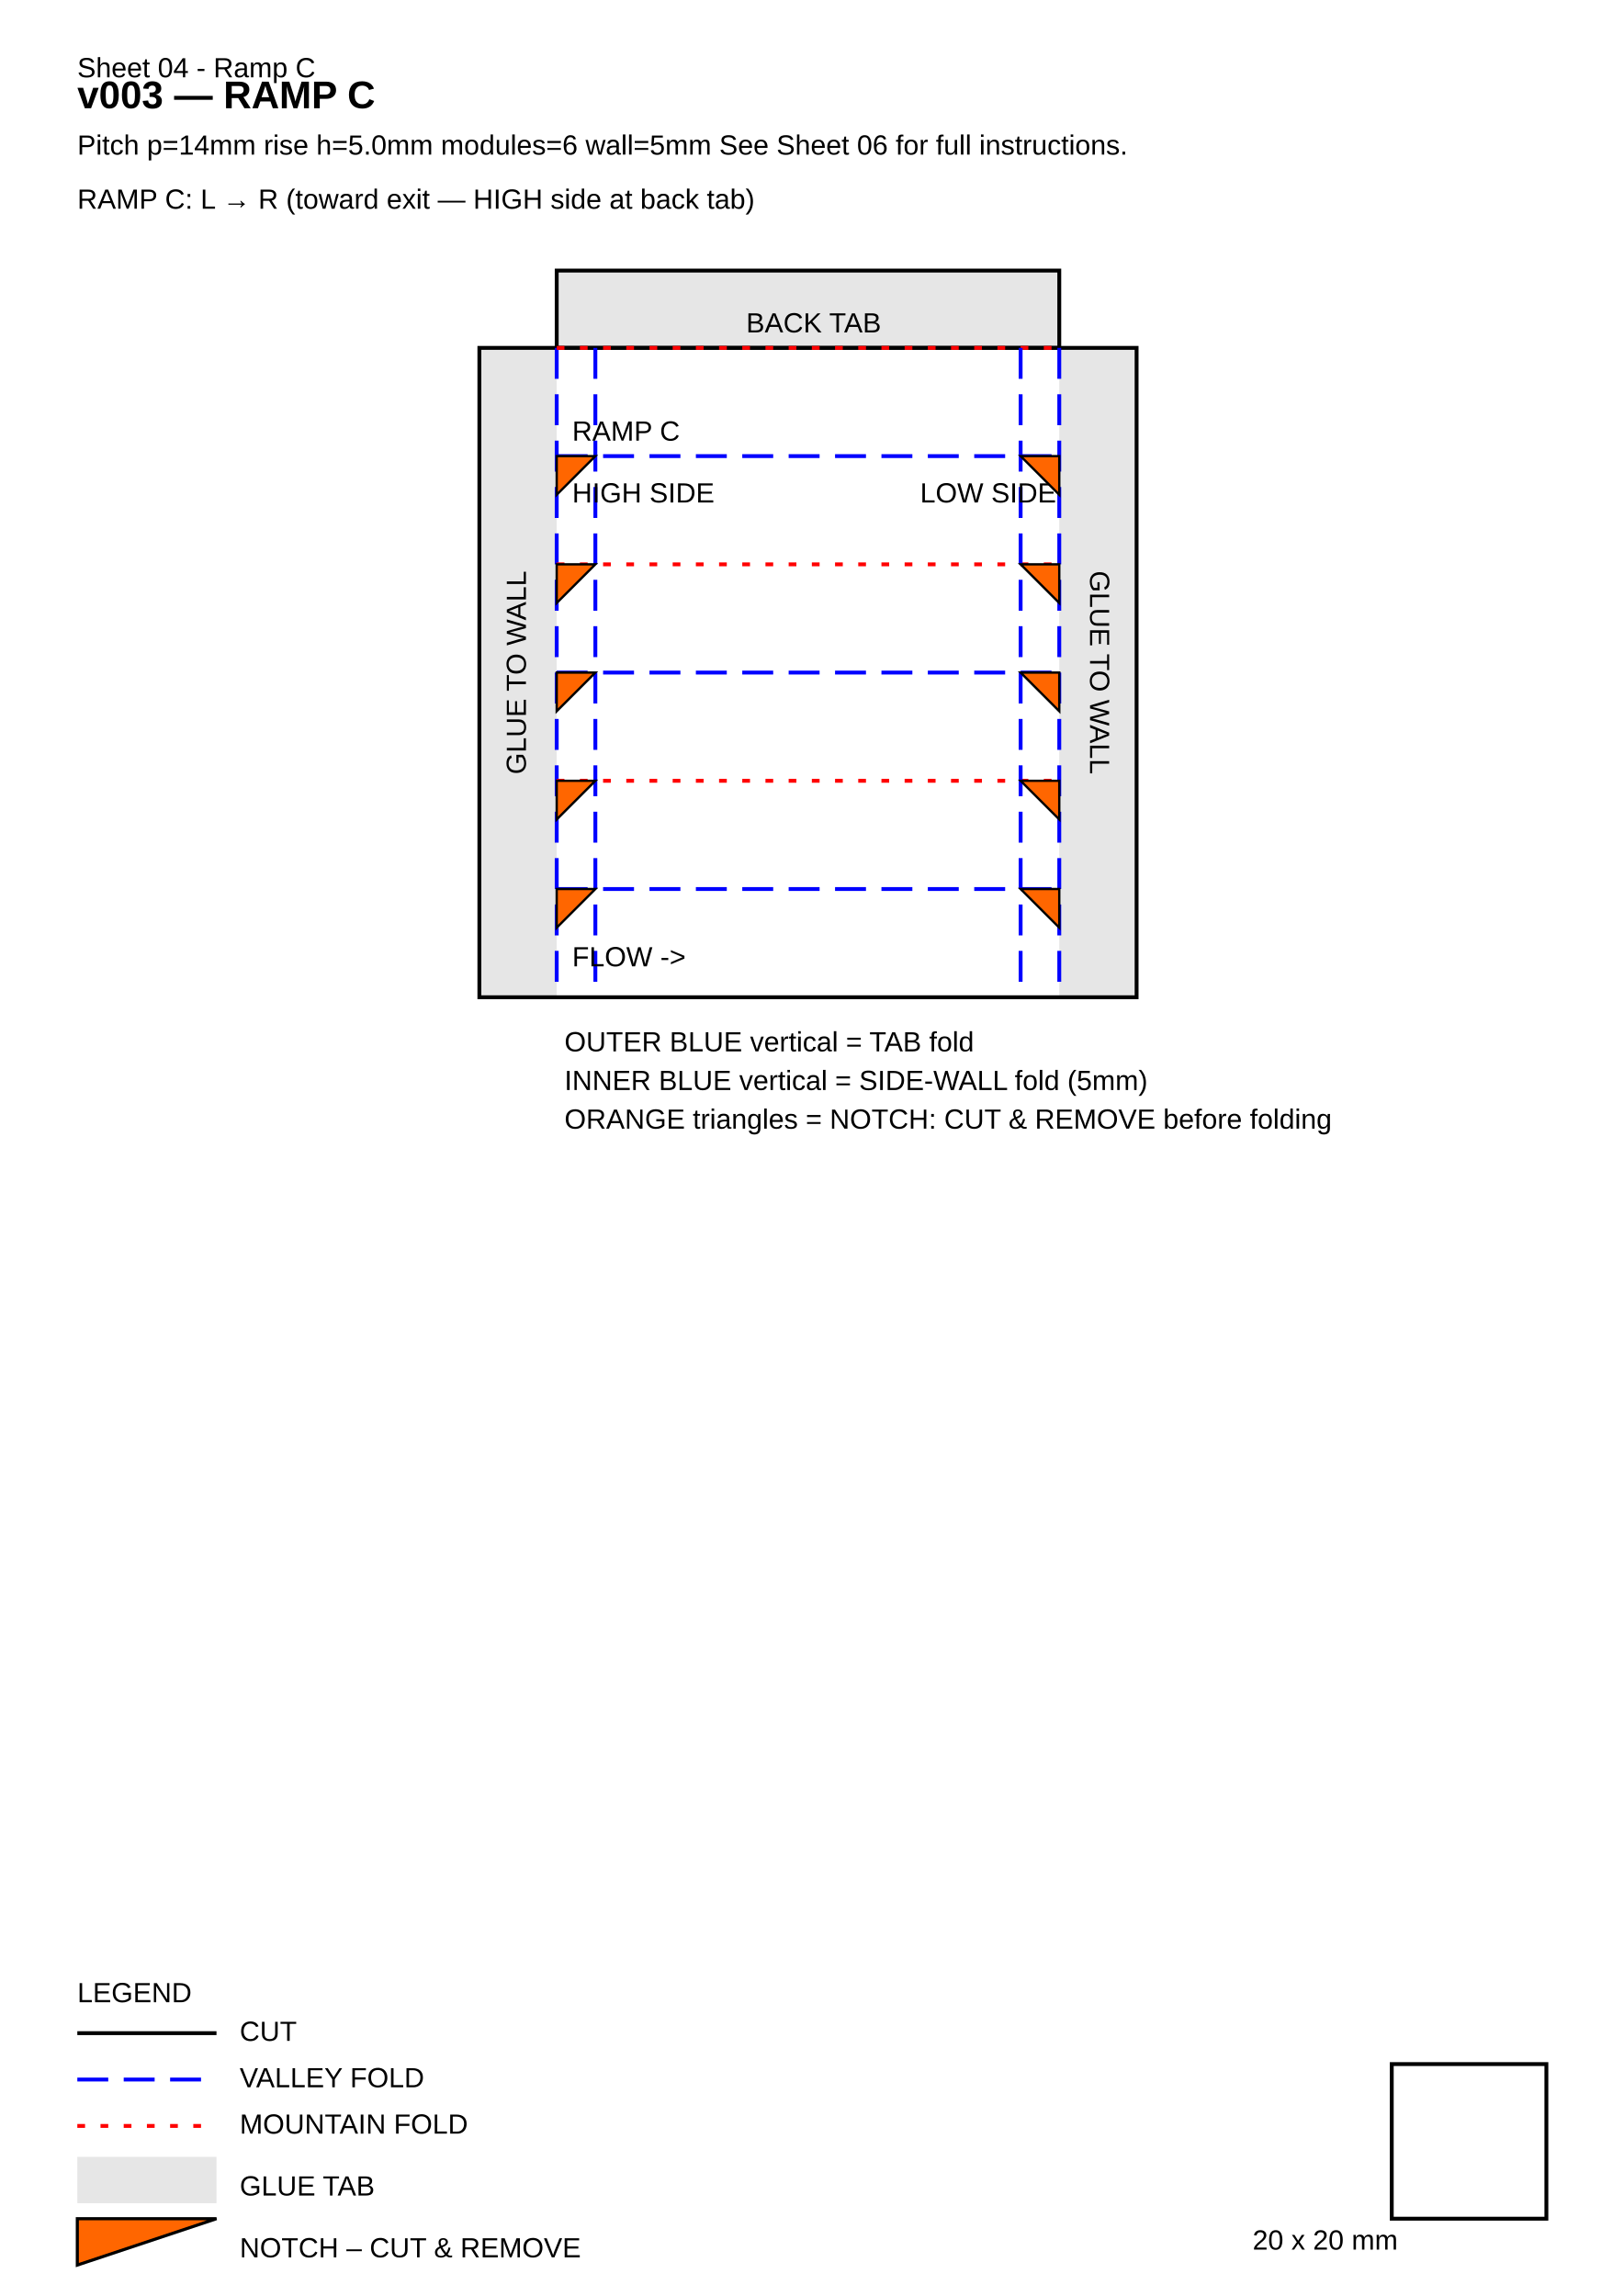
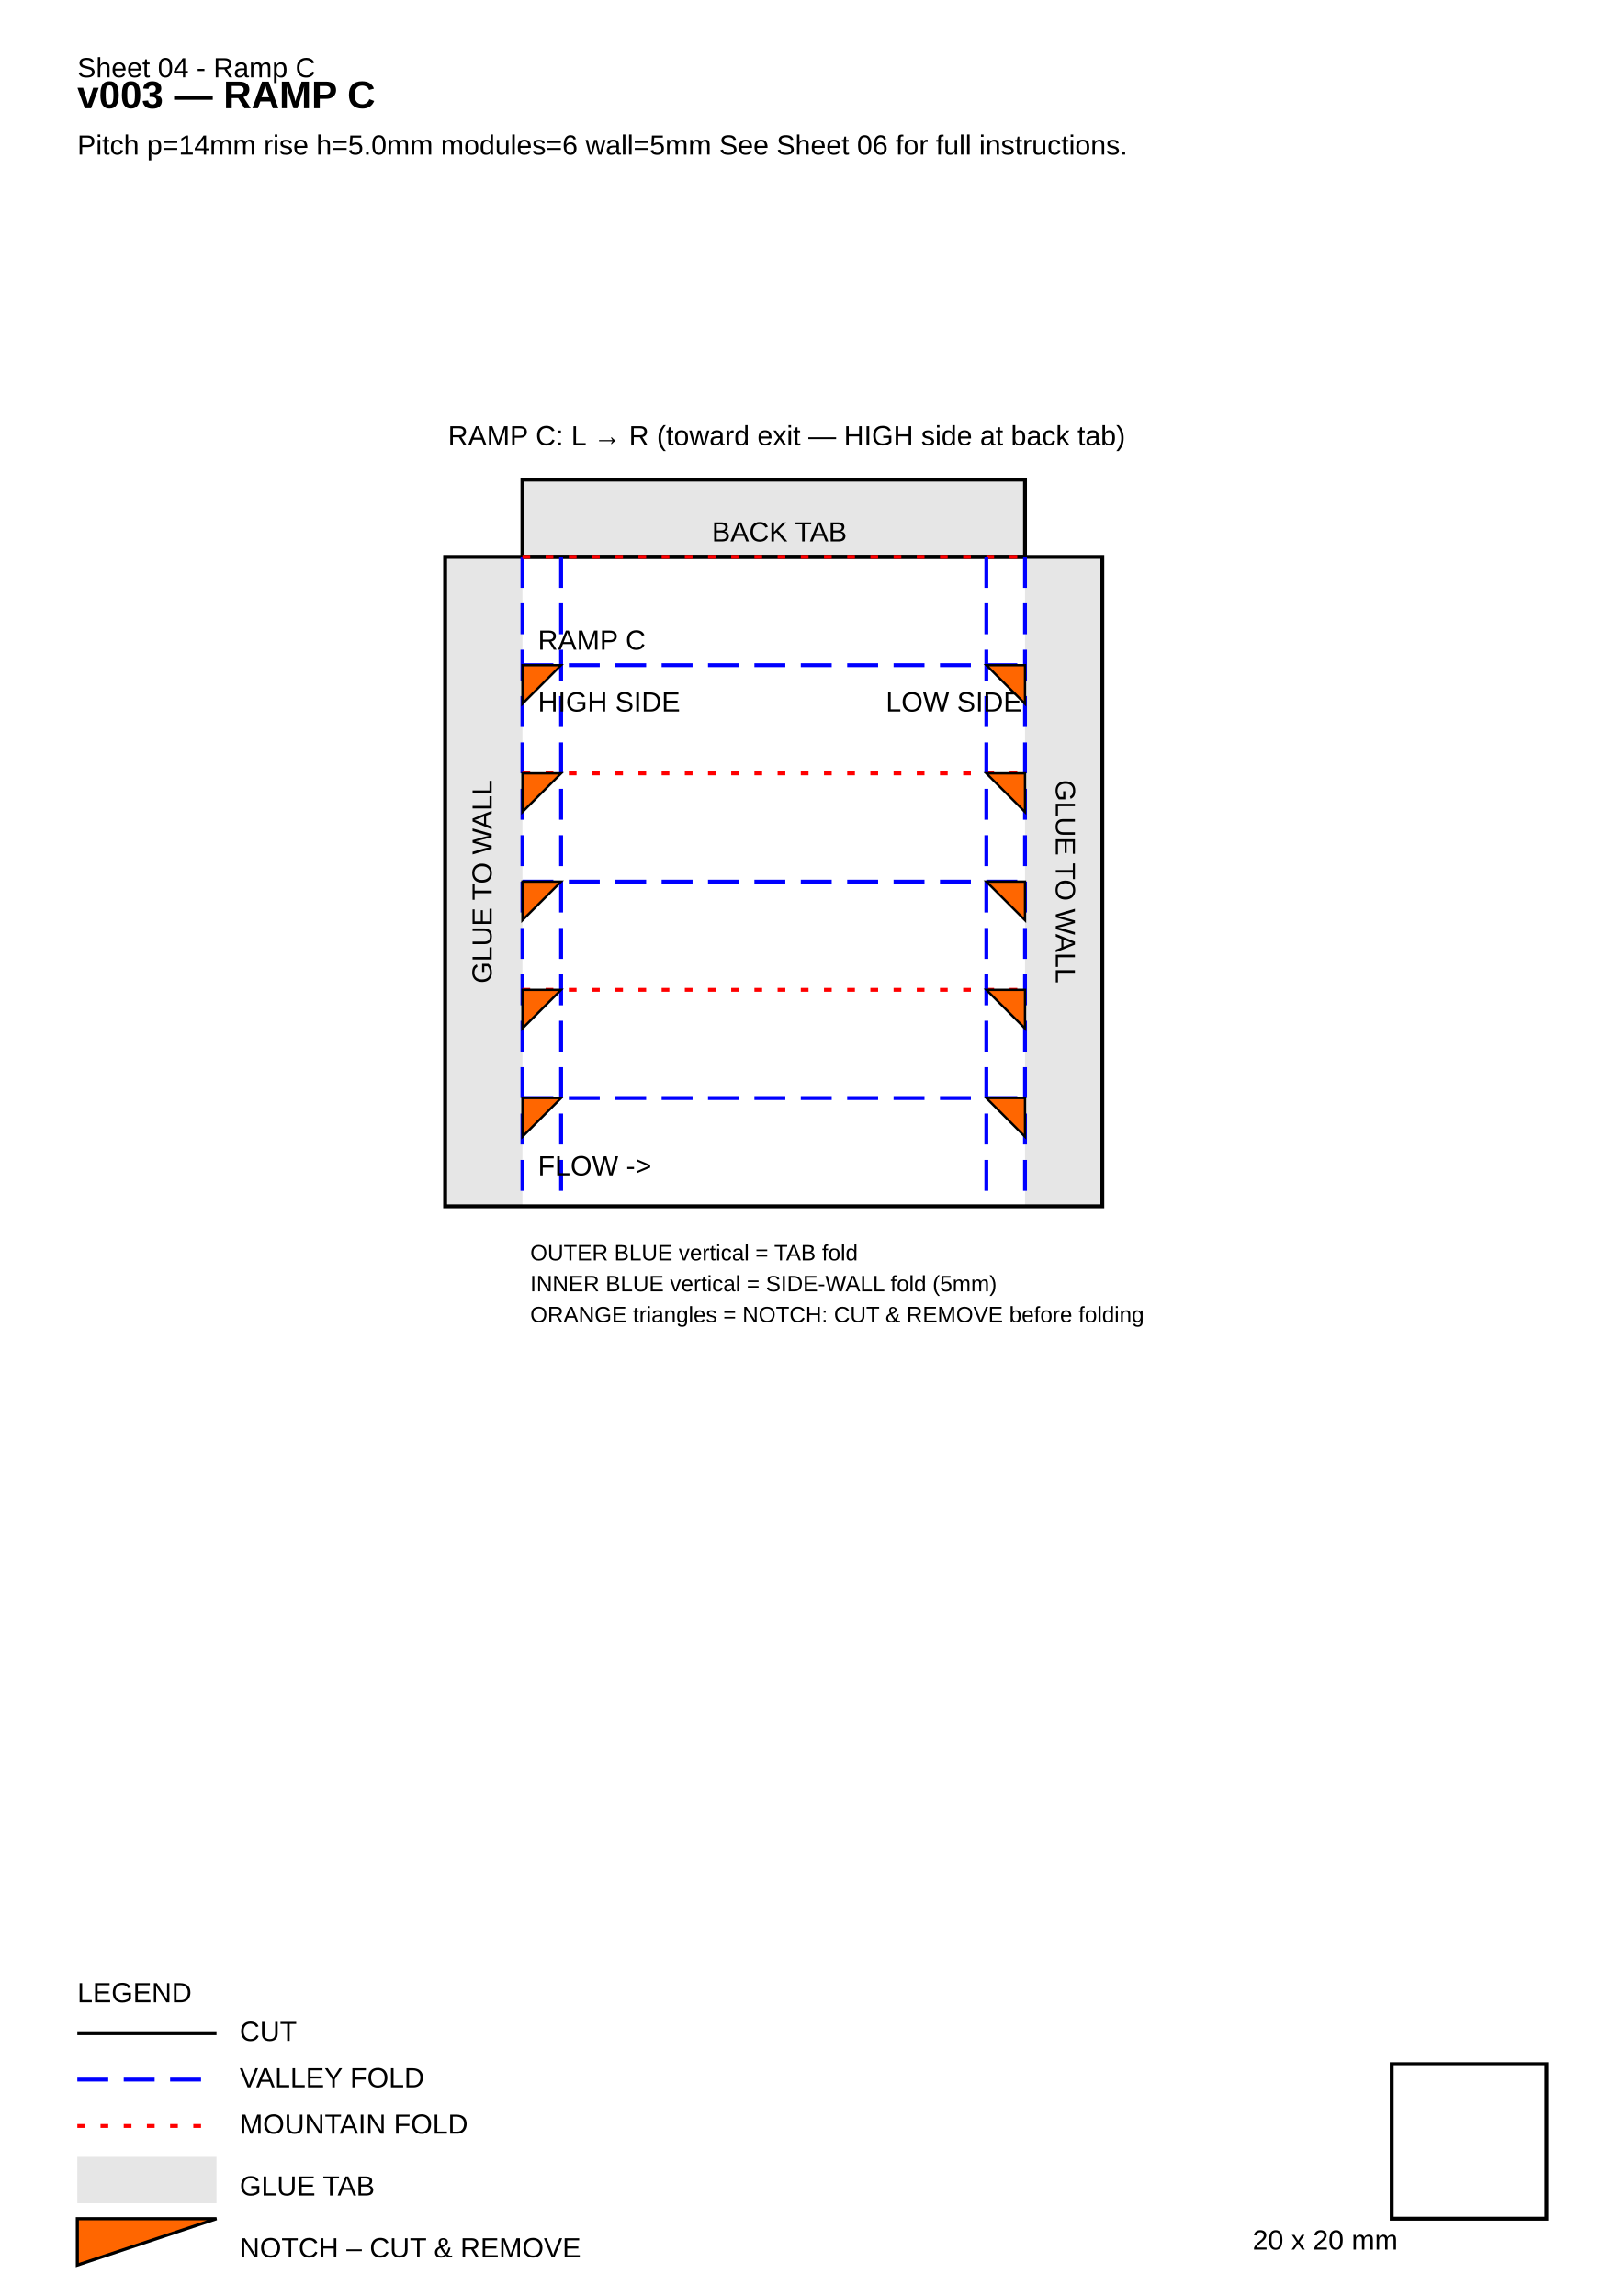
<svg xmlns="http://www.w3.org/2000/svg" baseProfile="full" height="297mm" version="1.1" viewBox="0 0 210 297" width="210mm">
  <defs />
  <text fill="black" font-family="Arial" font-size="3.6px" x="10" y="10">Sheet 04 - Ramp C</text>
  <text fill="black" font-family="Arial" font-size="5px" font-weight="bold" x="10" y="14">v003 — RAMP C</text>
  <text fill="black" font-family="Arial" font-size="3.6px" x="10" y="20">Pitch p=14mm  rise h=5.0mm  modules=6  wall=5mm  See Sheet 06 for full instructions.</text>
-   <text fill="black" font-family="Arial" font-size="3.6px" x="10" y="27">RAMP C:  L → R (toward exit — HIGH side at back tab)</text>
-   <rect fill="#e6e6e6" height="84.0" stroke="none" width="10.0" x="62" y="45" />
-   <rect fill="#e6e6e6" height="84.0" stroke="none" width="10.0" x="137.0" y="45" />
-   <rect fill="#e6e6e6" height="10.0" stroke="none" width="65.0" x="72.0" y="35.0" />
-   <rect fill="none" height="84.0" stroke="black" stroke-width="0.5" width="85.0" x="62" y="45" />
-   <rect fill="none" height="10.0" stroke="black" stroke-width="0.5" width="65.0" x="72.0" y="35.0" />
-   <line fill="none" stroke="blue" stroke-dasharray="4,2" stroke-width="0.5" x1="72.0" x2="72.0" y1="45" y2="129.0" />
-   <line fill="none" stroke="blue" stroke-dasharray="4,2" stroke-width="0.5" x1="137.0" x2="137.0" y1="45" y2="129.0" />
-   <line fill="none" stroke="red" stroke-dasharray="1,2" stroke-width="0.5" x1="72.0" x2="137.0" y1="45" y2="45" />
-   <line fill="none" stroke="blue" stroke-dasharray="4,2" stroke-width="0.5" x1="72.0" x2="137.0" y1="59.0" y2="59.0" />
-   <line fill="none" stroke="red" stroke-dasharray="1,2" stroke-width="0.5" x1="72.0" x2="137.0" y1="73.0" y2="73.0" />
-   <line fill="none" stroke="blue" stroke-dasharray="4,2" stroke-width="0.5" x1="72.0" x2="137.0" y1="87.0" y2="87.0" />
-   <line fill="none" stroke="red" stroke-dasharray="1,2" stroke-width="0.5" x1="72.0" x2="137.0" y1="101.0" y2="101.0" />
-   <line fill="none" stroke="blue" stroke-dasharray="4,2" stroke-width="0.5" x1="72.0" x2="137.0" y1="115.0" y2="115.0" />
-   <line fill="none" stroke="blue" stroke-dasharray="4,2" stroke-width="0.5" x1="77.0" x2="77.0" y1="45" y2="129.0" />
-   <line fill="none" stroke="blue" stroke-dasharray="4,2" stroke-width="0.5" x1="132.0" x2="132.0" y1="45" y2="129.0" />
-   <text fill="black" font-family="Arial" font-size="3.6px" x="74.0" y="57">RAMP C</text>
-   <text fill="black" font-family="Arial" font-size="3.6px" x="74.0" y="65">HIGH SIDE</text>
-   <text fill="black" font-family="Arial" font-size="3.6px" x="119.0" y="65">LOW SIDE</text>
-   <text dominant-baseline="middle" fill="black" font-family="Arial" font-size="3.6px" text-anchor="middle" transform="rotate(-90 67.0 87.0)" x="67.0" y="87.0">GLUE TO WALL</text>
-   <text dominant-baseline="middle" fill="black" font-family="Arial" font-size="3.6px" text-anchor="middle" transform="rotate(90 142.0 87.0)" x="142.0" y="87.0">GLUE TO WALL</text>
-   <text fill="black" font-family="Arial" font-size="3.6px" x="96.5" y="43">BACK TAB</text>
-   <text fill="black" font-family="Arial" font-size="3.6px" x="74.0" y="125.0">FLOW -&gt;</text>
-   <polygon fill="#FF6600" points="72.0,59.0 77.0,59.0 72.0,64.0" stroke="black" stroke-width="0.3" />
-   <polygon fill="#FF6600" points="132.0,59.0 137.0,59.0 137.0,64.0" stroke="black" stroke-width="0.3" />
-   <polygon fill="#FF6600" points="72.0,73.0 77.0,73.0 72.0,78.0" stroke="black" stroke-width="0.3" />
-   <polygon fill="#FF6600" points="132.0,73.0 137.0,73.0 137.0,78.0" stroke="black" stroke-width="0.3" />
-   <polygon fill="#FF6600" points="72.0,87.0 77.0,87.0 72.0,92.0" stroke="black" stroke-width="0.3" />
-   <polygon fill="#FF6600" points="132.0,87.0 137.0,87.0 137.0,92.0" stroke="black" stroke-width="0.3" />
-   <polygon fill="#FF6600" points="72.0,101.0 77.0,101.0 72.0,106.0" stroke="black" stroke-width="0.3" />
-   <polygon fill="#FF6600" points="132.0,101.0 137.0,101.0 137.0,106.0" stroke="black" stroke-width="0.3" />
-   <polygon fill="#FF6600" points="72.0,115.0 77.0,115.0 72.0,120.0" stroke="black" stroke-width="0.3" />
-   <polygon fill="#FF6600" points="132.0,115.0 137.0,115.0 137.0,120.0" stroke="black" stroke-width="0.3" />
-   <text fill="black" font-family="Arial" font-size="3.6px" x="73.0" y="136.0">OUTER BLUE vertical = TAB fold</text>
-   <text fill="black" font-family="Arial" font-size="3.6px" x="73.0" y="141.0">INNER BLUE vertical = SIDE-WALL fold (5mm)</text>
-   <text fill="black" font-family="Arial" font-size="3.6px" x="73.0" y="146.0">ORANGE triangles = NOTCH: CUT &amp; REMOVE before folding</text>
-   <text fill="black" font-family="Arial" font-size="3.6px" x="10" y="259">LEGEND</text>
-   <line fill="none" stroke="black" stroke-width="0.5" x1="10" x2="28" y1="263" y2="263" />
-   <text fill="black" font-family="Arial" font-size="3.6px" x="31" y="264">CUT</text>
-   <line fill="none" stroke="blue" stroke-dasharray="4,2" stroke-width="0.5" x1="10" x2="28" y1="269" y2="269" />
-   <text fill="black" font-family="Arial" font-size="3.6px" x="31" y="270">VALLEY FOLD</text>
-   <line fill="none" stroke="red" stroke-dasharray="1,2" stroke-width="0.5" x1="10" x2="28" y1="275" y2="275" />
-   <text fill="black" font-family="Arial" font-size="3.6px" x="31" y="276">MOUNTAIN FOLD</text>
-   <rect fill="#e6e6e6" height="6" stroke="none" width="18" x="10" y="279" />
-   <text fill="black" font-family="Arial" font-size="3.6px" x="31" y="284">GLUE TAB</text>
-   <polygon fill="#FF6600" points="10,287 28,287 10,293" stroke="black" stroke-width="0.4" />
-   <text fill="black" font-family="Arial" font-size="3.6px" x="31" y="292">NOTCH – CUT &amp; REMOVE</text>
+   <text fill="black" font-family="Arial" font-size="3.6px" x="57.94" y="57.6">RAMP C: L → R (toward exit — HIGH side at back tab)</text>
+   <rect fill="#e6e6e6" height="84.0" stroke="none" width="10.0" x="57.57" y="72.04" />
+   <rect fill="#e6e6e6" height="84.0" stroke="none" width="10.0" x="132.57" y="72.04" />
+   <rect fill="#e6e6e6" height="10.0" stroke="none" width="65.0" x="67.57" y="62.04" />
+   <rect fill="none" height="84.0" stroke="black" stroke-width="0.5" width="85.0" x="57.57" y="72.04" />
+   <rect fill="none" height="10.0" stroke="black" stroke-width="0.5" width="65.0" x="67.57" y="62.04" />
+   <line fill="none" stroke="blue" stroke-dasharray="4,2" stroke-width="0.5" x1="67.57" x2="67.57" y1="72.04" y2="156.04" />
+   <line fill="none" stroke="blue" stroke-dasharray="4,2" stroke-width="0.5" x1="132.57" x2="132.57" y1="72.04" y2="156.04" />
+   <line fill="none" stroke="red" stroke-dasharray="1,2" stroke-width="0.5" x1="67.57" x2="132.57" y1="72.04" y2="72.04" />
+   <line fill="none" stroke="blue" stroke-dasharray="4,2" stroke-width="0.5" x1="67.57" x2="132.57" y1="86.04" y2="86.04" />
+   <line fill="none" stroke="red" stroke-dasharray="1,2" stroke-width="0.5" x1="67.57" x2="132.57" y1="100.04" y2="100.04" />
+   <line fill="none" stroke="blue" stroke-dasharray="4,2" stroke-width="0.5" x1="67.57" x2="132.57" y1="114.04" y2="114.04" />
+   <line fill="none" stroke="red" stroke-dasharray="1,2" stroke-width="0.5" x1="67.57" x2="132.57" y1="128.04" y2="128.04" />
+   <line fill="none" stroke="blue" stroke-dasharray="4,2" stroke-width="0.5" x1="67.57" x2="132.57" y1="142.04" y2="142.04" />
+   <line fill="none" stroke="blue" stroke-dasharray="4,2" stroke-width="0.5" x1="72.57" x2="72.57" y1="72.04" y2="156.04" />
+   <line fill="none" stroke="blue" stroke-dasharray="4,2" stroke-width="0.5" x1="127.57" x2="127.57" y1="72.04" y2="156.04" />
+   <text fill="black" font-family="Arial" font-size="3.6px" x="69.57" y="84.04">RAMP C</text>
+   <text fill="black" font-family="Arial" font-size="3.6px" x="69.57" y="92.04">HIGH SIDE</text>
+   <text fill="black" font-family="Arial" font-size="3.6px" x="114.57" y="92.04">LOW SIDE</text>
+   <text dominant-baseline="middle" fill="black" font-family="Arial" font-size="3.6px" text-anchor="middle" transform="rotate(-90 62.57 114.04)" x="62.57" y="114.04">GLUE TO WALL</text>
+   <text dominant-baseline="middle" fill="black" font-family="Arial" font-size="3.6px" text-anchor="middle" transform="rotate(90 137.57 114.04)" x="137.57" y="114.04">GLUE TO WALL</text>
+   <text fill="black" font-family="Arial" font-size="3.6px" x="92.07" y="70.04">BACK TAB</text>
+   <text fill="black" font-family="Arial" font-size="3.6px" x="69.57" y="152.04">FLOW -&gt;</text>
+   <polygon fill="#FF6600" points="67.57,86.04 72.57,86.04 67.57,91.04" stroke="black" stroke-width="0.3" />
+   <polygon fill="#FF6600" points="127.57,86.04 132.57,86.04 132.57,91.04" stroke="black" stroke-width="0.3" />
+   <polygon fill="#FF6600" points="67.57,100.04 72.57,100.04 67.57,105.04" stroke="black" stroke-width="0.3" />
+   <polygon fill="#FF6600" points="127.57,100.04 132.57,100.04 132.57,105.04" stroke="black" stroke-width="0.3" />
+   <polygon fill="#FF6600" points="67.57,114.04 72.57,114.04 67.57,119.04" stroke="black" stroke-width="0.3" />
+   <polygon fill="#FF6600" points="127.57,114.04 132.57,114.04 132.57,119.04" stroke="black" stroke-width="0.3" />
+   <polygon fill="#FF6600" points="67.57,128.04 72.57,128.04 67.57,133.04" stroke="black" stroke-width="0.3" />
+   <polygon fill="#FF6600" points="127.57,128.04 132.57,128.04 132.57,133.04" stroke="black" stroke-width="0.3" />
+   <polygon fill="#FF6600" points="67.57,142.04 72.57,142.04 67.57,147.04" stroke="black" stroke-width="0.3" />
+   <polygon fill="#FF6600" points="127.57,142.04 132.57,142.04 132.57,147.04" stroke="black" stroke-width="0.3" />
+   <text fill="black" font-family="Arial" font-size="2.88px" x="68.57" y="163.04">OUTER BLUE vertical = TAB fold</text>
+   <text fill="black" font-family="Arial" font-size="2.88px" x="68.57" y="167.04">INNER BLUE vertical = SIDE-WALL fold (5mm)</text>
+   <text fill="black" font-family="Arial" font-size="2.88px" x="68.57" y="171.04">ORANGE triangles = NOTCH: CUT &amp; REMOVE before folding</text>
+   <text fill="black" font-family="Arial" font-size="3.60px" x="10" y="259">LEGEND</text>
+   <line fill="none" stroke="black" stroke-width="0.5" x1="10" x2="28.0" y1="263.0" y2="263.0" />
+   <text fill="black" font-family="Arial" font-size="3.60px" x="31.0" y="264.0">CUT</text>
+   <line fill="none" stroke="blue" stroke-dasharray="4,2" stroke-width="0.5" x1="10" x2="28.0" y1="269.0" y2="269.0" />
+   <text fill="black" font-family="Arial" font-size="3.60px" x="31.0" y="270.0">VALLEY FOLD</text>
+   <line fill="none" stroke="red" stroke-dasharray="1,2" stroke-width="0.5" x1="10" x2="28.0" y1="275.0" y2="275.0" />
+   <text fill="black" font-family="Arial" font-size="3.60px" x="31.0" y="276.0">MOUNTAIN FOLD</text>
+   <rect fill="#e6e6e6" height="6.0" stroke="none" width="18.0" x="10" y="279.0" />
+   <text fill="black" font-family="Arial" font-size="3.60px" x="31.0" y="284.0">GLUE TAB</text>
+   <polygon fill="#FF6600" points="10,287.0 28.0,287.0 10,293.0" stroke="black" stroke-width="0.4" />
+   <text fill="black" font-family="Arial" font-size="3.60px" x="31.0" y="292.0">NOTCH – CUT &amp; REMOVE</text>
  <rect fill="none" height="20" stroke="black" stroke-width="0.5" width="20" x="180" y="267" />
  <text fill="black" font-family="Arial" font-size="3.6px" x="162" y="291">20 x 20 mm</text>
</svg>
